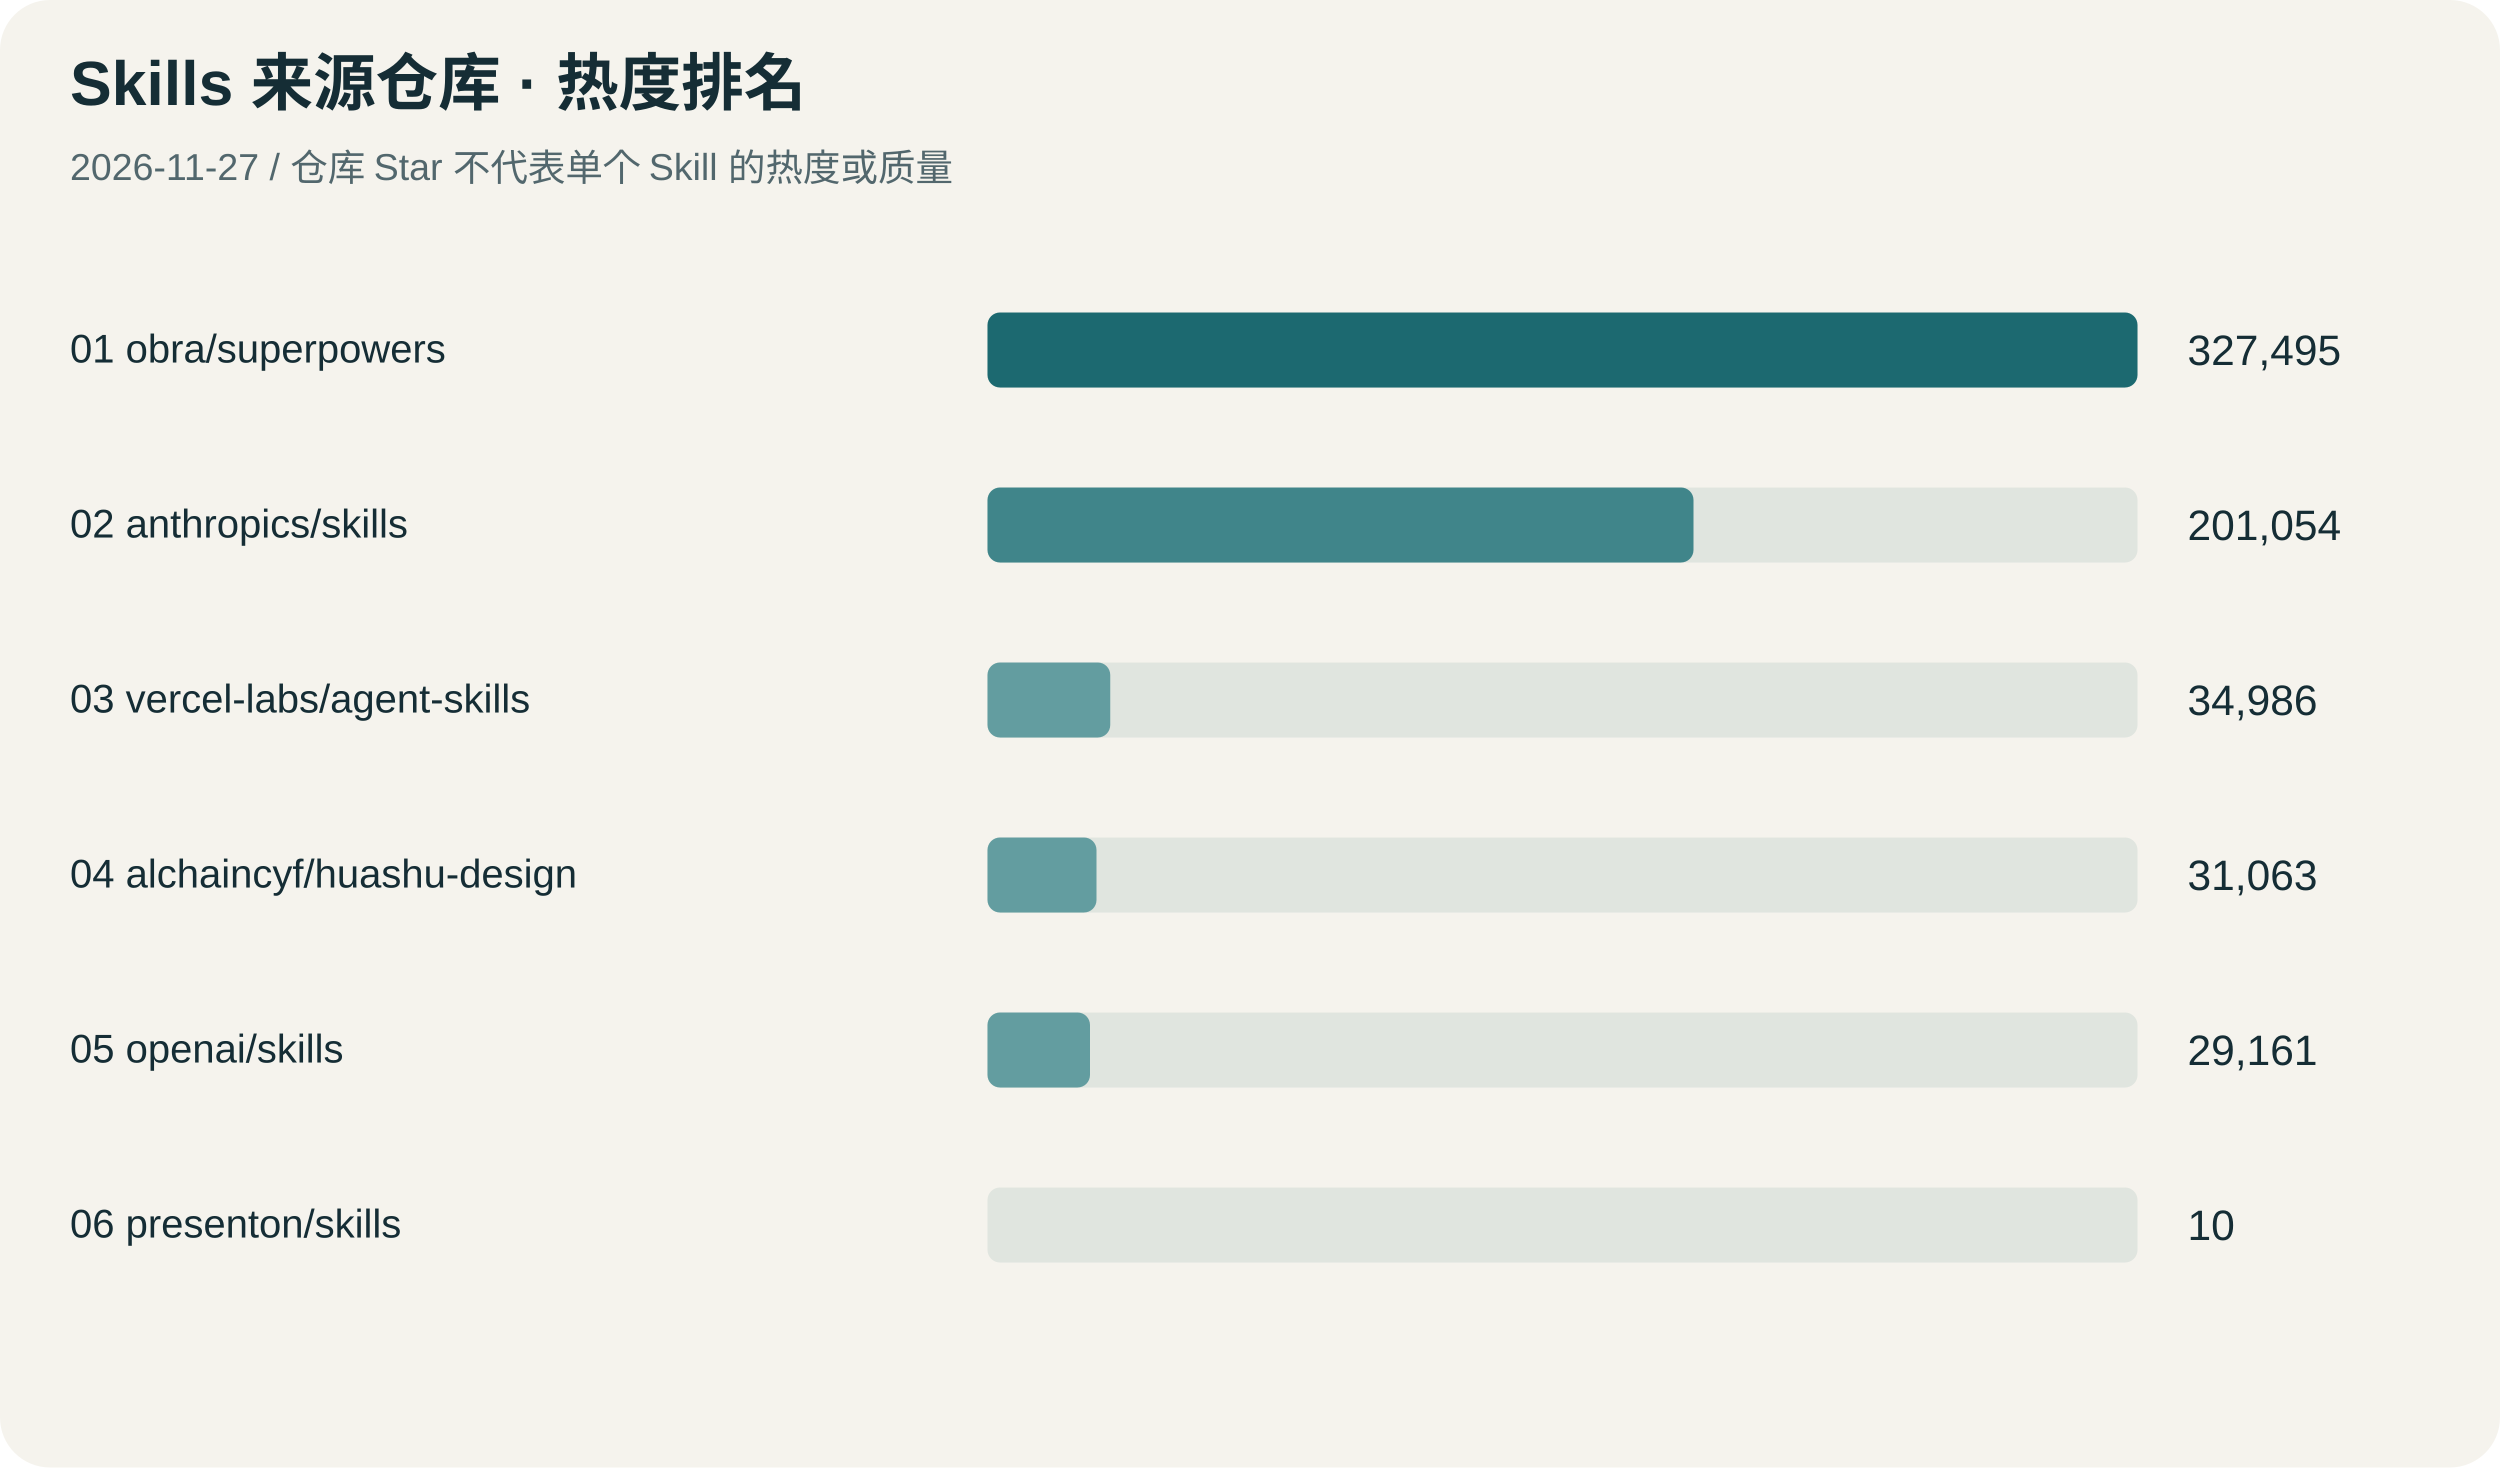
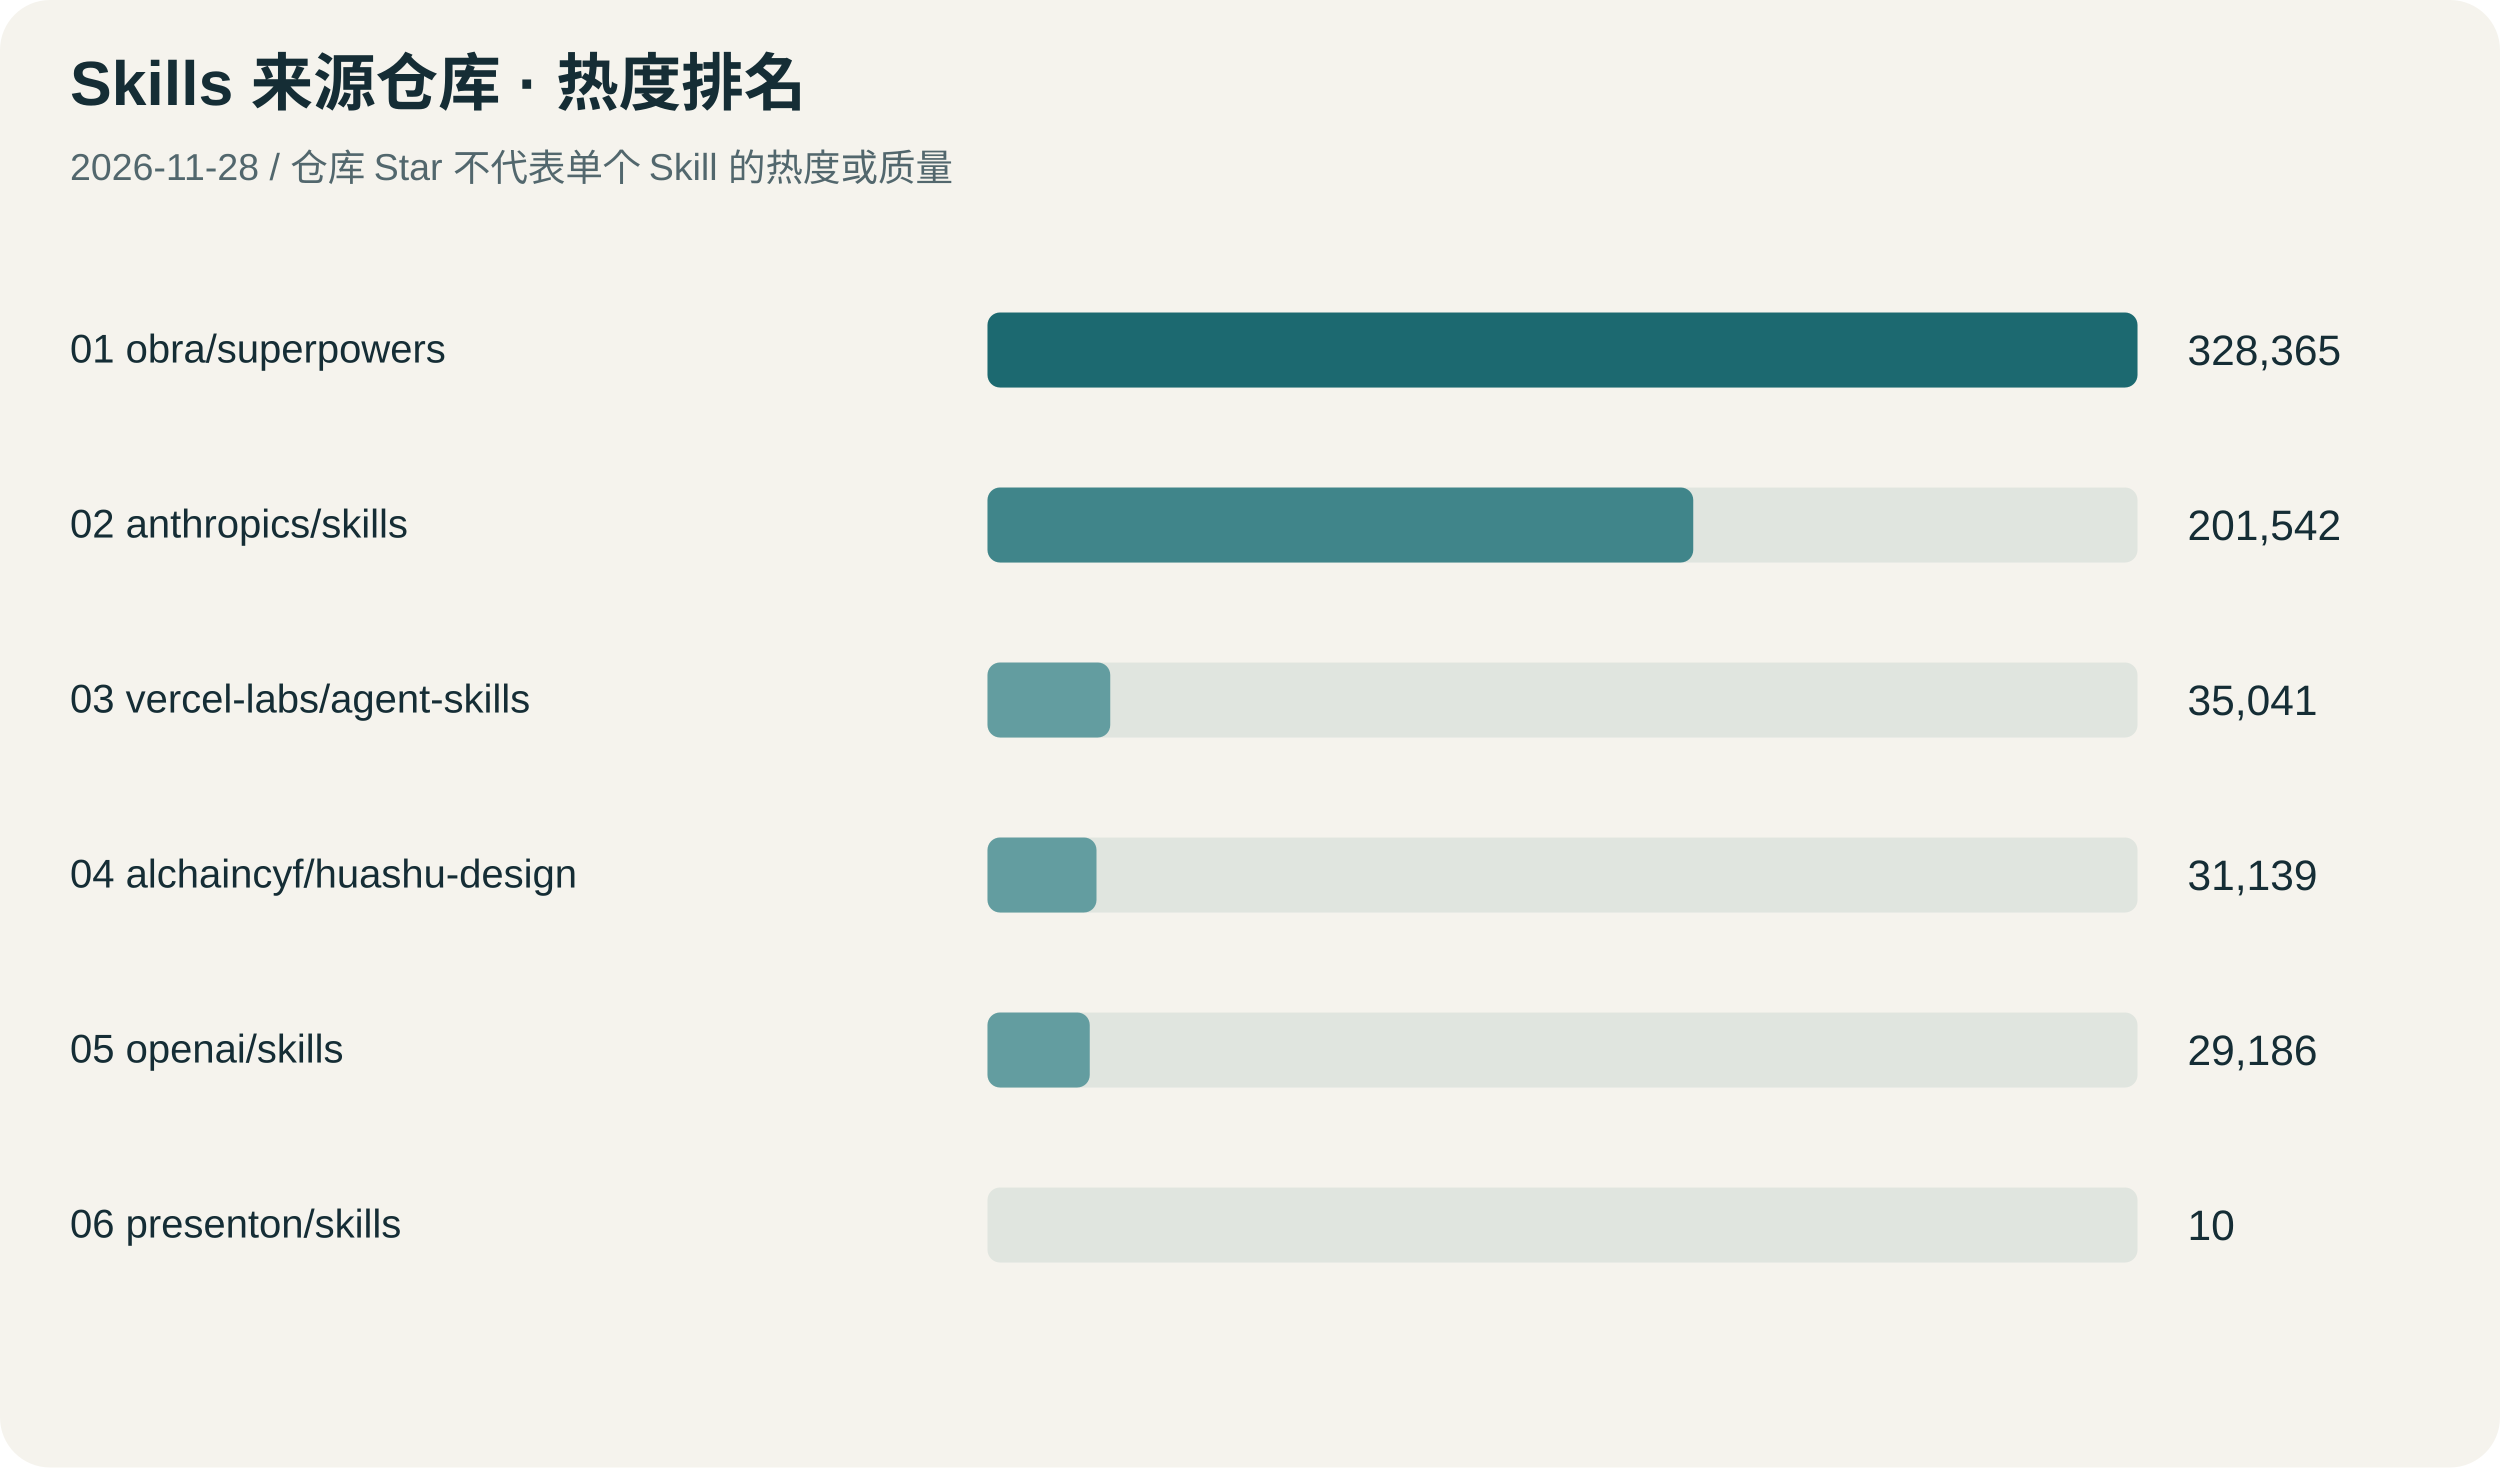
<svg xmlns="http://www.w3.org/2000/svg" viewBox="0 0 1000 587" role="img" aria-labelledby="title desc">
  <rect width="100%" height="100%" rx="20" fill="#f5f3ed" />
  <g font-family="Segoe UI,Microsoft YaHei,Arial,sans-serif" fill="#152d35">
    <text x="28" y="42" font-size="25" font-weight="700">Skills 来源仓库 · 热度排名</text>
-     <text x="28" y="72" font-size="15" fill="#52676d">2026-11-27 / 仓库 Star 不代表单个 Skill 的热度或质量</text>
+     <text x="28" y="72" font-size="15" fill="#52676d">2026-11-28 / 仓库 Star 不代表单个 Skill 的热度或质量</text>
    <text x="28" y="145" font-size="16">01  obra/superpowers</text>
    <rect x="395" y="125" width="460" height="30" rx="5" fill="#e0e5df" />
    <rect x="395" y="125" width="460.0" height="30" rx="5" fill="#1c6970" />
-     <text x="875" y="146" font-size="17">327,495</text>
+     <text x="875" y="146" font-size="17">328,365</text>
    <text x="28" y="215" font-size="16">02  anthropics/skills</text>
    <rect x="395" y="195" width="460" height="30" rx="5" fill="#e0e5df" />
-     <rect x="395" y="195" width="282.4" height="30" rx="5" fill="#40858a" />
-     <text x="875" y="216" font-size="17">201,054</text>
+     <rect x="395" y="195" width="282.3" height="30" rx="5" fill="#40858a" />
+     <text x="875" y="216" font-size="17">201,542</text>
    <text x="28" y="285" font-size="16">03  vercel-labs/agent-skills</text>
    <rect x="395" y="265" width="460" height="30" rx="5" fill="#e0e5df" />
    <rect x="395" y="265" width="49.1" height="30" rx="5" fill="#639da0" />
-     <text x="875" y="286" font-size="17">34,986</text>
+     <text x="875" y="286" font-size="17">35,041</text>
    <text x="28" y="355" font-size="16">04  alchaincyf/huashu-design</text>
    <rect x="395" y="335" width="460" height="30" rx="5" fill="#e0e5df" />
    <rect x="395" y="335" width="43.6" height="30" rx="5" fill="#639da0" />
-     <text x="875" y="356" font-size="17">31,063</text>
+     <text x="875" y="356" font-size="17">31,139</text>
    <text x="28" y="425" font-size="16">05  openai/skills</text>
    <rect x="395" y="405" width="460" height="30" rx="5" fill="#e0e5df" />
-     <rect x="395" y="405" width="41.0" height="30" rx="5" fill="#639da0" />
-     <text x="875" y="426" font-size="17">29,161</text>
+     <rect x="395" y="405" width="40.9" height="30" rx="5" fill="#639da0" />
+     <text x="875" y="426" font-size="17">29,186</text>
    <text x="28" y="495" font-size="16">06  presenton/skills</text>
    <rect x="395" y="475" width="460" height="30" rx="5" fill="#e0e5df" />
    <rect x="395" y="475" width="0.0" height="30" rx="5" fill="#639da0" />
    <text x="875" y="496" font-size="17">10</text>
  </g>
</svg>
